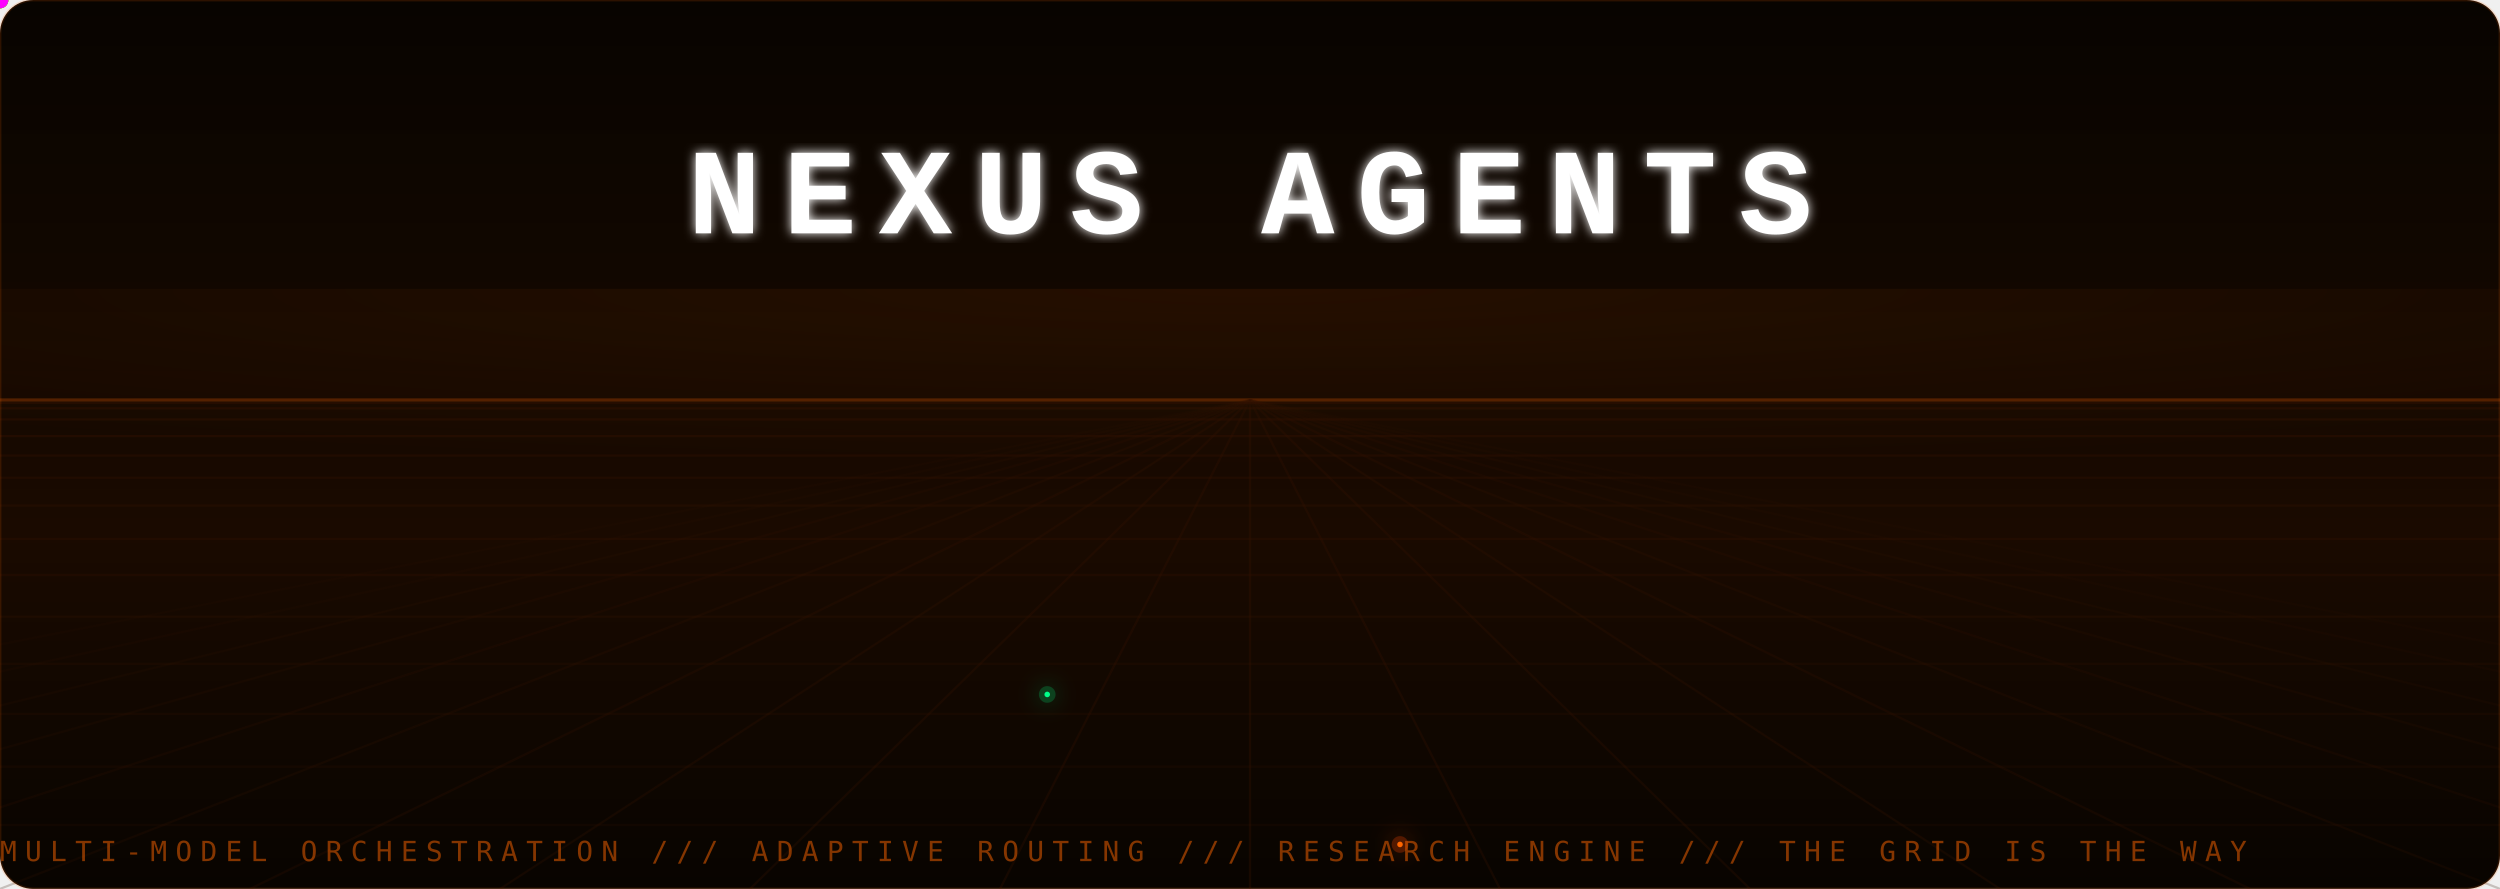
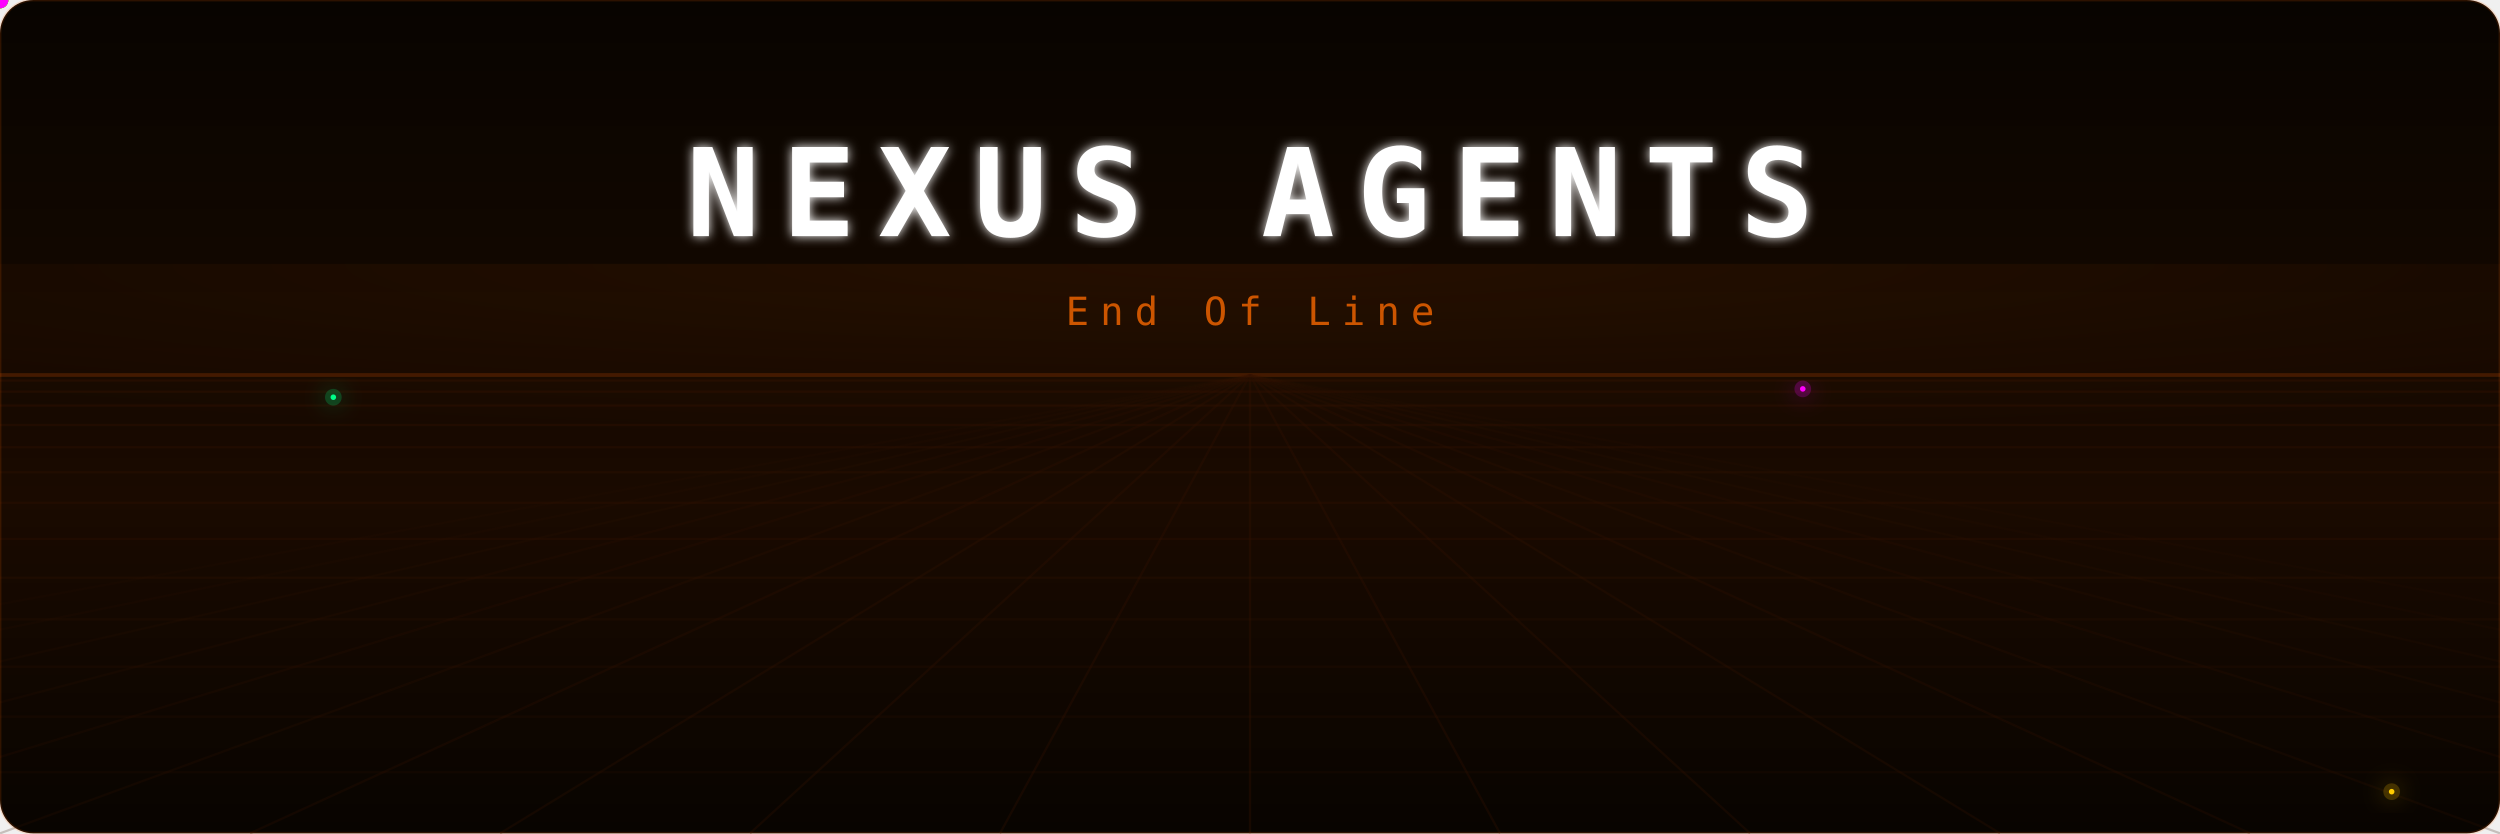
- <svg xmlns="http://www.w3.org/2000/svg" width="900" height="320" viewBox="0 0 900 320" role="img" aria-label="NEXUS AGENTS — tron card">
-   <style>
-     @media (prefers-reduced-motion: reduce) {
-       * { animation-duration: 0.01ms !important; animation-iteration-count: 1 !important; }
-     }
-   </style>
+ <svg xmlns="http://www.w3.org/2000/svg" width="900" height="300" viewBox="0 0 900 300" role="img" aria-label="NEXUS AGENTS">
+   <style>@media(prefers-reduced-motion:reduce){*{animation-duration:0.01ms!important;animation-iteration-count:1!important}}</style>
  <defs>
-     <linearGradient id="tronSky" x1="0" y1="0" x2="0" y2="1">
+     <linearGradient id="ts" x1="0" y1="0" x2="0" y2="1">
      <stop offset="0%" stop-color="#080400" />
      <stop offset="60%" stop-color="#1a0a00" />
      <stop offset="100%" stop-color="#080400" />
    </linearGradient>
-     <filter id="cycleGlow">
-       <feGaussianBlur stdDeviation="4" result="blur" />
-       <feComposite in="SourceGraphic" in2="blur" operator="over" />
+     <filter id="cg">
+       <feGaussianBlur stdDeviation="4" result="b" />
+       <feComposite in="SourceGraphic" in2="b" operator="over" />
    </filter>
-     <filter id="textGlow">
-       <feGaussianBlur stdDeviation="2" result="blur" />
-       <feComposite in="SourceGraphic" in2="blur" operator="over" />
+     <filter id="tg">
+       <feGaussianBlur stdDeviation="2" result="b" />
+       <feComposite in="SourceGraphic" in2="b" operator="over" />
    </filter>
-     <radialGradient id="hGlow" cx="50%" cy="0%" r="80%">
+     <radialGradient id="hg" cx="50%" cy="0%" r="80%">
      <stop offset="0%" stop-color="#ff6600" stop-opacity="0.08" />
      <stop offset="100%" stop-color="#ff6600" stop-opacity="0" />
    </radialGradient>
  </defs>
-   <rect width="900" height="320" rx="12" fill="url(#tronSky)" />
-   <rect x="0" y="104" width="900" height="80" fill="url(#hGlow)" />
-   <line x1="0" y1="144" x2="900" y2="144" stroke="#ff6600" stroke-width="1" opacity="0.4" />
+   <rect width="900" height="300" rx="12" fill="url(#ts)" />
+   <rect x="0" y="95" width="900" height="80" fill="url(#hg)" />
+   <line x1="0" y1="135" x2="900" y2="135" stroke="#ff6600" stroke-width="1" opacity="0.4" />
  <g>
-     <line x1="0" y1="144" x2="900" y2="144" stroke="#331100" stroke-width="0.8" opacity="0.50" />
-     <line x1="0" y1="145" x2="900" y2="145" stroke="#331100" stroke-width="0.8" opacity="0.48" />
-     <line x1="0" y1="147" x2="900" y2="147" stroke="#331100" stroke-width="0.8" opacity="0.45" />
-     <line x1="0" y1="151" x2="900" y2="151" stroke="#331100" stroke-width="0.8" opacity="0.43" />
-     <line x1="0" y1="157" x2="900" y2="157" stroke="#331100" stroke-width="0.8" opacity="0.41" />
-     <line x1="0" y1="164" x2="900" y2="164" stroke="#331100" stroke-width="0.8" opacity="0.38" />
-     <line x1="0" y1="172" x2="900" y2="172" stroke="#331100" stroke-width="0.8" opacity="0.36" />
-     <line x1="0" y1="182" x2="900" y2="182" stroke="#331100" stroke-width="0.8" opacity="0.34" />
-     <line x1="0" y1="194" x2="900" y2="194" stroke="#331100" stroke-width="0.8" opacity="0.31" />
-     <line x1="0" y1="207" x2="900" y2="207" stroke="#331100" stroke-width="0.8" opacity="0.29" />
-     <line x1="0" y1="222" x2="900" y2="222" stroke="#331100" stroke-width="0.8" opacity="0.27" />
-     <line x1="0" y1="239" x2="900" y2="239" stroke="#331100" stroke-width="0.8" opacity="0.24" />
-     <line x1="0" y1="257" x2="900" y2="257" stroke="#331100" stroke-width="0.8" opacity="0.22" />
-     <line x1="0" y1="276" x2="900" y2="276" stroke="#331100" stroke-width="0.8" opacity="0.20" />
-     <line x1="0" y1="297" x2="900" y2="297" stroke="#331100" stroke-width="0.8" opacity="0.17" />
-     <line x1="450" y1="144" x2="-450" y2="320" stroke="#331100" stroke-width="0.8" opacity="0.10" />
-     <line x1="450" y1="144" x2="-360" y2="320" stroke="#331100" stroke-width="0.8" opacity="0.12" />
-     <line x1="450" y1="144" x2="-270" y2="320" stroke="#331100" stroke-width="0.8" opacity="0.15" />
-     <line x1="450" y1="144" x2="-180" y2="320" stroke="#331100" stroke-width="0.8" opacity="0.17" />
-     <line x1="450" y1="144" x2="-90" y2="320" stroke="#331100" stroke-width="0.8" opacity="0.20" />
-     <line x1="450" y1="144" x2="0" y2="320" stroke="#331100" stroke-width="0.8" opacity="0.22" />
-     <line x1="450" y1="144" x2="90" y2="320" stroke="#331100" stroke-width="0.8" opacity="0.25" />
-     <line x1="450" y1="144" x2="180" y2="320" stroke="#331100" stroke-width="0.8" opacity="0.27" />
-     <line x1="450" y1="144" x2="270" y2="320" stroke="#331100" stroke-width="0.8" opacity="0.30" />
-     <line x1="450" y1="144" x2="360" y2="320" stroke="#331100" stroke-width="0.8" opacity="0.32" />
-     <line x1="450" y1="144" x2="450" y2="320" stroke="#331100" stroke-width="0.8" opacity="0.35" />
-     <line x1="450" y1="144" x2="540" y2="320" stroke="#331100" stroke-width="0.8" opacity="0.32" />
-     <line x1="450" y1="144" x2="630" y2="320" stroke="#331100" stroke-width="0.8" opacity="0.30" />
-     <line x1="450" y1="144" x2="720" y2="320" stroke="#331100" stroke-width="0.8" opacity="0.27" />
-     <line x1="450" y1="144" x2="810" y2="320" stroke="#331100" stroke-width="0.8" opacity="0.25" />
-     <line x1="450" y1="144" x2="900" y2="320" stroke="#331100" stroke-width="0.8" opacity="0.22" />
-     <line x1="450" y1="144" x2="990" y2="320" stroke="#331100" stroke-width="0.8" opacity="0.20" />
-     <line x1="450" y1="144" x2="1080" y2="320" stroke="#331100" stroke-width="0.8" opacity="0.17" />
-     <line x1="450" y1="144" x2="1170" y2="320" stroke="#331100" stroke-width="0.8" opacity="0.15" />
-     <line x1="450" y1="144" x2="1260" y2="320" stroke="#331100" stroke-width="0.8" opacity="0.12" />
-     <line x1="450" y1="144" x2="1350" y2="320" stroke="#331100" stroke-width="0.8" opacity="0.10" />
+     <line x1="0" y1="135" x2="900" y2="135" stroke="#331100" stroke-width="0.8" opacity="0.50" />
+     <line x1="0" y1="135" x2="900" y2="135" stroke="#331100" stroke-width="0.8" opacity="0.48" />
+     <line x1="0" y1="137" x2="900" y2="137" stroke="#331100" stroke-width="0.8" opacity="0.45" />
+     <line x1="0" y1="141" x2="900" y2="141" stroke="#331100" stroke-width="0.8" opacity="0.43" />
+     <line x1="0" y1="146" x2="900" y2="146" stroke="#331100" stroke-width="0.8" opacity="0.41" />
+     <line x1="0" y1="153" x2="900" y2="153" stroke="#331100" stroke-width="0.8" opacity="0.38" />
+     <line x1="0" y1="161" x2="900" y2="161" stroke="#331100" stroke-width="0.8" opacity="0.36" />
+     <line x1="0" y1="170" x2="900" y2="170" stroke="#331100" stroke-width="0.8" opacity="0.34" />
+     <line x1="0" y1="181" x2="900" y2="181" stroke="#331100" stroke-width="0.8" opacity="0.31" />
+     <line x1="0" y1="194" x2="900" y2="194" stroke="#331100" stroke-width="0.8" opacity="0.29" />
+     <line x1="0" y1="208" x2="900" y2="208" stroke="#331100" stroke-width="0.8" opacity="0.27" />
+     <line x1="0" y1="223" x2="900" y2="223" stroke="#331100" stroke-width="0.8" opacity="0.24" />
+     <line x1="0" y1="240" x2="900" y2="240" stroke="#331100" stroke-width="0.8" opacity="0.22" />
+     <line x1="0" y1="258" x2="900" y2="258" stroke="#331100" stroke-width="0.8" opacity="0.20" />
+     <line x1="0" y1="278" x2="900" y2="278" stroke="#331100" stroke-width="0.8" opacity="0.17" />
+     <line x1="450" y1="135" x2="-450" y2="300" stroke="#331100" stroke-width="0.8" opacity="0.10" />
+     <line x1="450" y1="135" x2="-360" y2="300" stroke="#331100" stroke-width="0.8" opacity="0.12" />
+     <line x1="450" y1="135" x2="-270" y2="300" stroke="#331100" stroke-width="0.8" opacity="0.15" />
+     <line x1="450" y1="135" x2="-180" y2="300" stroke="#331100" stroke-width="0.8" opacity="0.17" />
+     <line x1="450" y1="135" x2="-90" y2="300" stroke="#331100" stroke-width="0.8" opacity="0.20" />
+     <line x1="450" y1="135" x2="0" y2="300" stroke="#331100" stroke-width="0.8" opacity="0.22" />
+     <line x1="450" y1="135" x2="90" y2="300" stroke="#331100" stroke-width="0.8" opacity="0.25" />
+     <line x1="450" y1="135" x2="180" y2="300" stroke="#331100" stroke-width="0.8" opacity="0.27" />
+     <line x1="450" y1="135" x2="270" y2="300" stroke="#331100" stroke-width="0.8" opacity="0.30" />
+     <line x1="450" y1="135" x2="360" y2="300" stroke="#331100" stroke-width="0.8" opacity="0.32" />
+     <line x1="450" y1="135" x2="450" y2="300" stroke="#331100" stroke-width="0.8" opacity="0.35" />
+     <line x1="450" y1="135" x2="540" y2="300" stroke="#331100" stroke-width="0.8" opacity="0.32" />
+     <line x1="450" y1="135" x2="630" y2="300" stroke="#331100" stroke-width="0.8" opacity="0.30" />
+     <line x1="450" y1="135" x2="720" y2="300" stroke="#331100" stroke-width="0.8" opacity="0.27" />
+     <line x1="450" y1="135" x2="810" y2="300" stroke="#331100" stroke-width="0.8" opacity="0.25" />
+     <line x1="450" y1="135" x2="900" y2="300" stroke="#331100" stroke-width="0.8" opacity="0.22" />
+     <line x1="450" y1="135" x2="990" y2="300" stroke="#331100" stroke-width="0.8" opacity="0.20" />
+     <line x1="450" y1="135" x2="1080" y2="300" stroke="#331100" stroke-width="0.8" opacity="0.17" />
+     <line x1="450" y1="135" x2="1170" y2="300" stroke="#331100" stroke-width="0.8" opacity="0.15" />
+     <line x1="450" y1="135" x2="1260" y2="300" stroke="#331100" stroke-width="0.8" opacity="0.12" />
+     <line x1="450" y1="135" x2="1350" y2="300" stroke="#331100" stroke-width="0.8" opacity="0.10" />
  </g>
  <g>
-     <path d="M 315,212 L 235,212 L 235,304 L 504,304" fill="none" stroke="#ff4400" stroke-width="6" stroke-linecap="round" opacity="0.3" filter="url(#cycleGlow)" stroke-dasharray="441" stroke-dashoffset="441">
-       <animate attributeName="stroke-dashoffset" from="441" to="0" dur="4.401s" begin="1.048s" fill="freeze" repeatCount="indefinite" />
+     <path d="M 315,175 L 566,175 L 566,248 L 767,248 L 767,285 L 635,285" fill="none" stroke="#ff4400" stroke-width="6" stroke-linecap="round" opacity="0.3" filter="url(#cg)" stroke-dasharray="695" stroke-dashoffset="695">
+       <animate attributeName="stroke-dashoffset" from="695" to="0" dur="4.401s" begin="0.487s" fill="freeze" repeatCount="indefinite" />
    </path>
-     <path d="M 315,212 L 235,212 L 235,304 L 504,304" fill="none" stroke="#ff6600" stroke-width="2" stroke-linecap="round" stroke-dasharray="441" stroke-dashoffset="441">
-       <animate attributeName="stroke-dashoffset" from="441" to="0" dur="4.401s" begin="1.048s" fill="freeze" repeatCount="indefinite" />
+     <path d="M 315,175 L 566,175 L 566,248 L 767,248 L 767,285 L 635,285" fill="none" stroke="#ff6600" stroke-width="2" stroke-linecap="round" stroke-dasharray="695" stroke-dashoffset="695">
+       <animate attributeName="stroke-dashoffset" from="695" to="0" dur="4.401s" begin="0.487s" fill="freeze" repeatCount="indefinite" />
    </path>
-     <circle r="3" fill="#ff6600" filter="url(#cycleGlow)">
-       <animateMotion dur="4.401s" begin="1.048s" repeatCount="indefinite" fill="freeze">
-         <mpath href="#cyclePath0" />
+     <circle r="3" fill="#ff6600" filter="url(#cg)">
+       <animateMotion dur="4.401s" begin="0.487s" repeatCount="indefinite" fill="freeze">
+         <mpath href="#cp0" />
      </animateMotion>
    </circle>
-     <path id="cyclePath0" d="M 315,212 L 235,212 L 235,304 L 504,304" fill="none" stroke="none" />
-     <path d="M 223,182 L 491,182 L 491,149 L 383,149 L 383,149 L 219,149" fill="none" stroke="#cc0033" stroke-width="6" stroke-linecap="round" opacity="0.3" filter="url(#cycleGlow)" stroke-dasharray="574" stroke-dashoffset="574">
-       <animate attributeName="stroke-dashoffset" from="574" to="0" dur="3.99s" begin="0.391s" fill="freeze" repeatCount="indefinite" />
+     <path id="cp0" d="M 315,175 L 566,175 L 566,248 L 767,248 L 767,285 L 635,285" fill="none" stroke="none" />
+     <path d="M 222,219 L 93,219 L 93,167 L 20,167 L 20,140 L 20,140 L 20,140" fill="none" stroke="#cc0033" stroke-width="6" stroke-linecap="round" opacity="0.3" filter="url(#cg)" stroke-dasharray="283" stroke-dashoffset="283">
+       <animate attributeName="stroke-dashoffset" from="283" to="0" dur="3.99s" begin="1.553s" fill="freeze" repeatCount="indefinite" />
    </path>
-     <path d="M 223,182 L 491,182 L 491,149 L 383,149 L 383,149 L 219,149" fill="none" stroke="#ff0044" stroke-width="2" stroke-linecap="round" stroke-dasharray="574" stroke-dashoffset="574">
-       <animate attributeName="stroke-dashoffset" from="574" to="0" dur="3.99s" begin="0.391s" fill="freeze" repeatCount="indefinite" />
+     <path d="M 222,219 L 93,219 L 93,167 L 20,167 L 20,140 L 20,140 L 20,140" fill="none" stroke="#ff0044" stroke-width="2" stroke-linecap="round" stroke-dasharray="283" stroke-dashoffset="283">
+       <animate attributeName="stroke-dashoffset" from="283" to="0" dur="3.99s" begin="1.553s" fill="freeze" repeatCount="indefinite" />
    </path>
-     <circle r="3" fill="#ff0044" filter="url(#cycleGlow)">
-       <animateMotion dur="3.99s" begin="0.391s" repeatCount="indefinite" fill="freeze">
-         <mpath href="#cyclePath1" />
+     <circle r="3" fill="#ff0044" filter="url(#cg)">
+       <animateMotion dur="3.99s" begin="1.553s" repeatCount="indefinite" fill="freeze">
+         <mpath href="#cp1" />
      </animateMotion>
    </circle>
-     <path id="cyclePath1" d="M 223,182 L 491,182 L 491,149 L 383,149 L 383,149 L 219,149" fill="none" stroke="none" />
-     <path d="M 477,228 L 369,228 L 369,185 L 206,185" fill="none" stroke="#cc9900" stroke-width="6" stroke-linecap="round" opacity="0.3" filter="url(#cycleGlow)" stroke-dasharray="316" stroke-dashoffset="316">
-       <animate attributeName="stroke-dashoffset" from="316" to="0" dur="5.122s" begin="1.42s" fill="freeze" repeatCount="indefinite" />
+     <path id="cp1" d="M 222,219 L 93,219 L 93,167 L 20,167 L 20,140 L 20,140 L 20,140" fill="none" stroke="none" />
+     <path d="M 477,211 L 666,211 L 666,285 L 861,285" fill="none" stroke="#cc9900" stroke-width="6" stroke-linecap="round" opacity="0.3" filter="url(#cg)" stroke-dasharray="458" stroke-dashoffset="458">
+       <animate attributeName="stroke-dashoffset" from="458" to="0" dur="5.122s" begin="1.366s" fill="freeze" repeatCount="indefinite" />
    </path>
-     <path d="M 477,228 L 369,228 L 369,185 L 206,185" fill="none" stroke="#ffcc00" stroke-width="2" stroke-linecap="round" stroke-dasharray="316" stroke-dashoffset="316">
-       <animate attributeName="stroke-dashoffset" from="316" to="0" dur="5.122s" begin="1.42s" fill="freeze" repeatCount="indefinite" />
+     <path d="M 477,211 L 666,211 L 666,285 L 861,285" fill="none" stroke="#ffcc00" stroke-width="2" stroke-linecap="round" stroke-dasharray="458" stroke-dashoffset="458">
+       <animate attributeName="stroke-dashoffset" from="458" to="0" dur="5.122s" begin="1.366s" fill="freeze" repeatCount="indefinite" />
    </path>
-     <circle r="3" fill="#ffcc00" filter="url(#cycleGlow)">
-       <animateMotion dur="5.122s" begin="1.42s" repeatCount="indefinite" fill="freeze">
-         <mpath href="#cyclePath2" />
+     <circle r="3" fill="#ffcc00" filter="url(#cg)">
+       <animateMotion dur="5.122s" begin="1.366s" repeatCount="indefinite" fill="freeze">
+         <mpath href="#cp2" />
      </animateMotion>
    </circle>
-     <path id="cyclePath2" d="M 477,228 L 369,228 L 369,185 L 206,185" fill="none" stroke="none" />
-     <path d="M 415,240 L 251,240 L 251,305 L 514,305 L 514,250 L 377,250" fill="none" stroke="#00cc66" stroke-width="6" stroke-linecap="round" opacity="0.3" filter="url(#cycleGlow)" stroke-dasharray="684" stroke-dashoffset="684">
-       <animate attributeName="stroke-dashoffset" from="684" to="0" dur="4.843s" begin="1.681s" fill="freeze" repeatCount="indefinite" />
+     <path id="cp2" d="M 477,211 L 666,211 L 666,285 L 861,285" fill="none" stroke="none" />
+     <path d="M 414,211 L 268,211 L 268,143 L 120,143" fill="none" stroke="#00cc66" stroke-width="6" stroke-linecap="round" opacity="0.3" filter="url(#cg)" stroke-dasharray="362" stroke-dashoffset="362">
+       <animate attributeName="stroke-dashoffset" from="362" to="0" dur="4.843s" begin="1.345s" fill="freeze" repeatCount="indefinite" />
    </path>
-     <path d="M 415,240 L 251,240 L 251,305 L 514,305 L 514,250 L 377,250" fill="none" stroke="#00ff88" stroke-width="2" stroke-linecap="round" stroke-dasharray="684" stroke-dashoffset="684">
-       <animate attributeName="stroke-dashoffset" from="684" to="0" dur="4.843s" begin="1.681s" fill="freeze" repeatCount="indefinite" />
+     <path d="M 414,211 L 268,211 L 268,143 L 120,143" fill="none" stroke="#00ff88" stroke-width="2" stroke-linecap="round" stroke-dasharray="362" stroke-dashoffset="362">
+       <animate attributeName="stroke-dashoffset" from="362" to="0" dur="4.843s" begin="1.345s" fill="freeze" repeatCount="indefinite" />
    </path>
-     <circle r="3" fill="#00ff88" filter="url(#cycleGlow)">
-       <animateMotion dur="4.843s" begin="1.681s" repeatCount="indefinite" fill="freeze">
-         <mpath href="#cyclePath3" />
+     <circle r="3" fill="#00ff88" filter="url(#cg)">
+       <animateMotion dur="4.843s" begin="1.345s" repeatCount="indefinite" fill="freeze">
+         <mpath href="#cp3" />
      </animateMotion>
    </circle>
-     <path id="cyclePath3" d="M 415,240 L 251,240 L 251,305 L 514,305 L 514,250 L 377,250" fill="none" stroke="none" />
-     <path d="M 883,274 L 880,274 L 880,219 L 743,219 L 743,305" fill="none" stroke="#cc00cc" stroke-width="6" stroke-linecap="round" opacity="0.3" filter="url(#cycleGlow)" stroke-dasharray="282" stroke-dashoffset="282">
-       <animate attributeName="stroke-dashoffset" from="282" to="0" dur="6.925s" begin="2.432s" fill="freeze" repeatCount="indefinite" />
+     <path id="cp3" d="M 414,211 L 268,211 L 268,143 L 120,143" fill="none" stroke="none" />
+     <path d="M 883,169 L 763,169 L 763,140 L 649,140 L 649,140" fill="none" stroke="#cc00cc" stroke-width="6" stroke-linecap="round" opacity="0.3" filter="url(#cg)" stroke-dasharray="263" stroke-dashoffset="263">
+       <animate attributeName="stroke-dashoffset" from="263" to="0" dur="6.925s" begin="0.341s" fill="freeze" repeatCount="indefinite" />
    </path>
-     <path d="M 883,274 L 880,274 L 880,219 L 743,219 L 743,305" fill="none" stroke="#ff00ff" stroke-width="2" stroke-linecap="round" stroke-dasharray="282" stroke-dashoffset="282">
-       <animate attributeName="stroke-dashoffset" from="282" to="0" dur="6.925s" begin="2.432s" fill="freeze" repeatCount="indefinite" />
+     <path d="M 883,169 L 763,169 L 763,140 L 649,140 L 649,140" fill="none" stroke="#ff00ff" stroke-width="2" stroke-linecap="round" stroke-dasharray="263" stroke-dashoffset="263">
+       <animate attributeName="stroke-dashoffset" from="263" to="0" dur="6.925s" begin="0.341s" fill="freeze" repeatCount="indefinite" />
    </path>
-     <circle r="3" fill="#ff00ff" filter="url(#cycleGlow)">
-       <animateMotion dur="6.925s" begin="2.432s" repeatCount="indefinite" fill="freeze">
-         <mpath href="#cyclePath4" />
+     <circle r="3" fill="#ff00ff" filter="url(#cg)">
+       <animateMotion dur="6.925s" begin="0.341s" repeatCount="indefinite" fill="freeze">
+         <mpath href="#cp4" />
      </animateMotion>
    </circle>
-     <path id="cyclePath4" d="M 883,274 L 880,274 L 880,219 L 743,219 L 743,305" fill="none" stroke="none" />
+     <path id="cp4" d="M 883,169 L 763,169 L 763,140 L 649,140 L 649,140" fill="none" stroke="none" />
  </g>
-   <text x="450" y="84" text-anchor="middle" font-family="'JetBrains Mono', 'Courier New', monospace" font-size="44" font-weight="700" fill="#ffffff" filter="url(#textGlow)" letter-spacing="8">
-     NEXUS AGENTS
-   </text>
-   <text x="450" y="119" text-anchor="middle" font-family="'JetBrains Mono', monospace" font-size="16" fill="#ff6600" letter-spacing="4" opacity="0">
-         28 MCP TOOLS
-         <animate attributeName="opacity" values="0;0;1;1;0;0" keyTimes="0;0.000;0.020;0.193;0.212;1" dur="12s" repeatCount="indefinite" />
-   </text>
-   <text x="450" y="119" text-anchor="middle" font-family="'JetBrains Mono', monospace" font-size="16" fill="#ff6600" letter-spacing="4" opacity="0">
-         15 AI MODELS
-         <animate attributeName="opacity" values="0;0;1;1;0;0" keyTimes="0;0.250;0.270;0.443;0.463;1" dur="12s" repeatCount="indefinite" />
-   </text>
-   <text x="450" y="119" text-anchor="middle" font-family="'JetBrains Mono', monospace" font-size="16" fill="#ff6600" letter-spacing="4" opacity="0">
-         CONSENSUS VOTING
-         <animate attributeName="opacity" values="0;0;1;1;0;0" keyTimes="0;0.500;0.520;0.693;0.713;1" dur="12s" repeatCount="indefinite" />
-   </text>
-   <text x="450" y="119" text-anchor="middle" font-family="'JetBrains Mono', monospace" font-size="16" fill="#ff6600" letter-spacing="4" opacity="0">
-         ORCHESTRATE EVERYTHING
-         <animate attributeName="opacity" values="0;0;1;1;0;0" keyTimes="0;0.750;0.770;0.943;0.963;1" dur="12s" repeatCount="indefinite" />
-   </text>
-   <text y="310" font-family="'JetBrains Mono', monospace" font-size="10" fill="#ff6600" letter-spacing="3" opacity="0.5">
-     MULTI-MODEL ORCHESTRATION /// ADAPTIVE ROUTING /// RESEARCH ENGINE /// THE GRID IS THE WAY
-     <animate attributeName="x" from="920" to="-900" dur="18s" repeatCount="indefinite" />
-   </text>
-   <rect width="900" height="320" rx="12" fill="none" stroke="#ff6600" stroke-width="1" opacity="0.15" />
+   <text x="450" y="85" text-anchor="middle" font-family="'JetBrains Mono',monospace" font-size="44" font-weight="700" fill="#ffffff" filter="url(#tg)" letter-spacing="8">NEXUS AGENTS</text>
+   <text x="450" y="117" text-anchor="middle" font-family="'JetBrains Mono',monospace" font-size="14" fill="#cc5500" letter-spacing="4">End Of Line</text>
+   <rect width="900" height="300" rx="12" fill="none" stroke="#ff6600" stroke-width="1" opacity="0.15" />
</svg>
